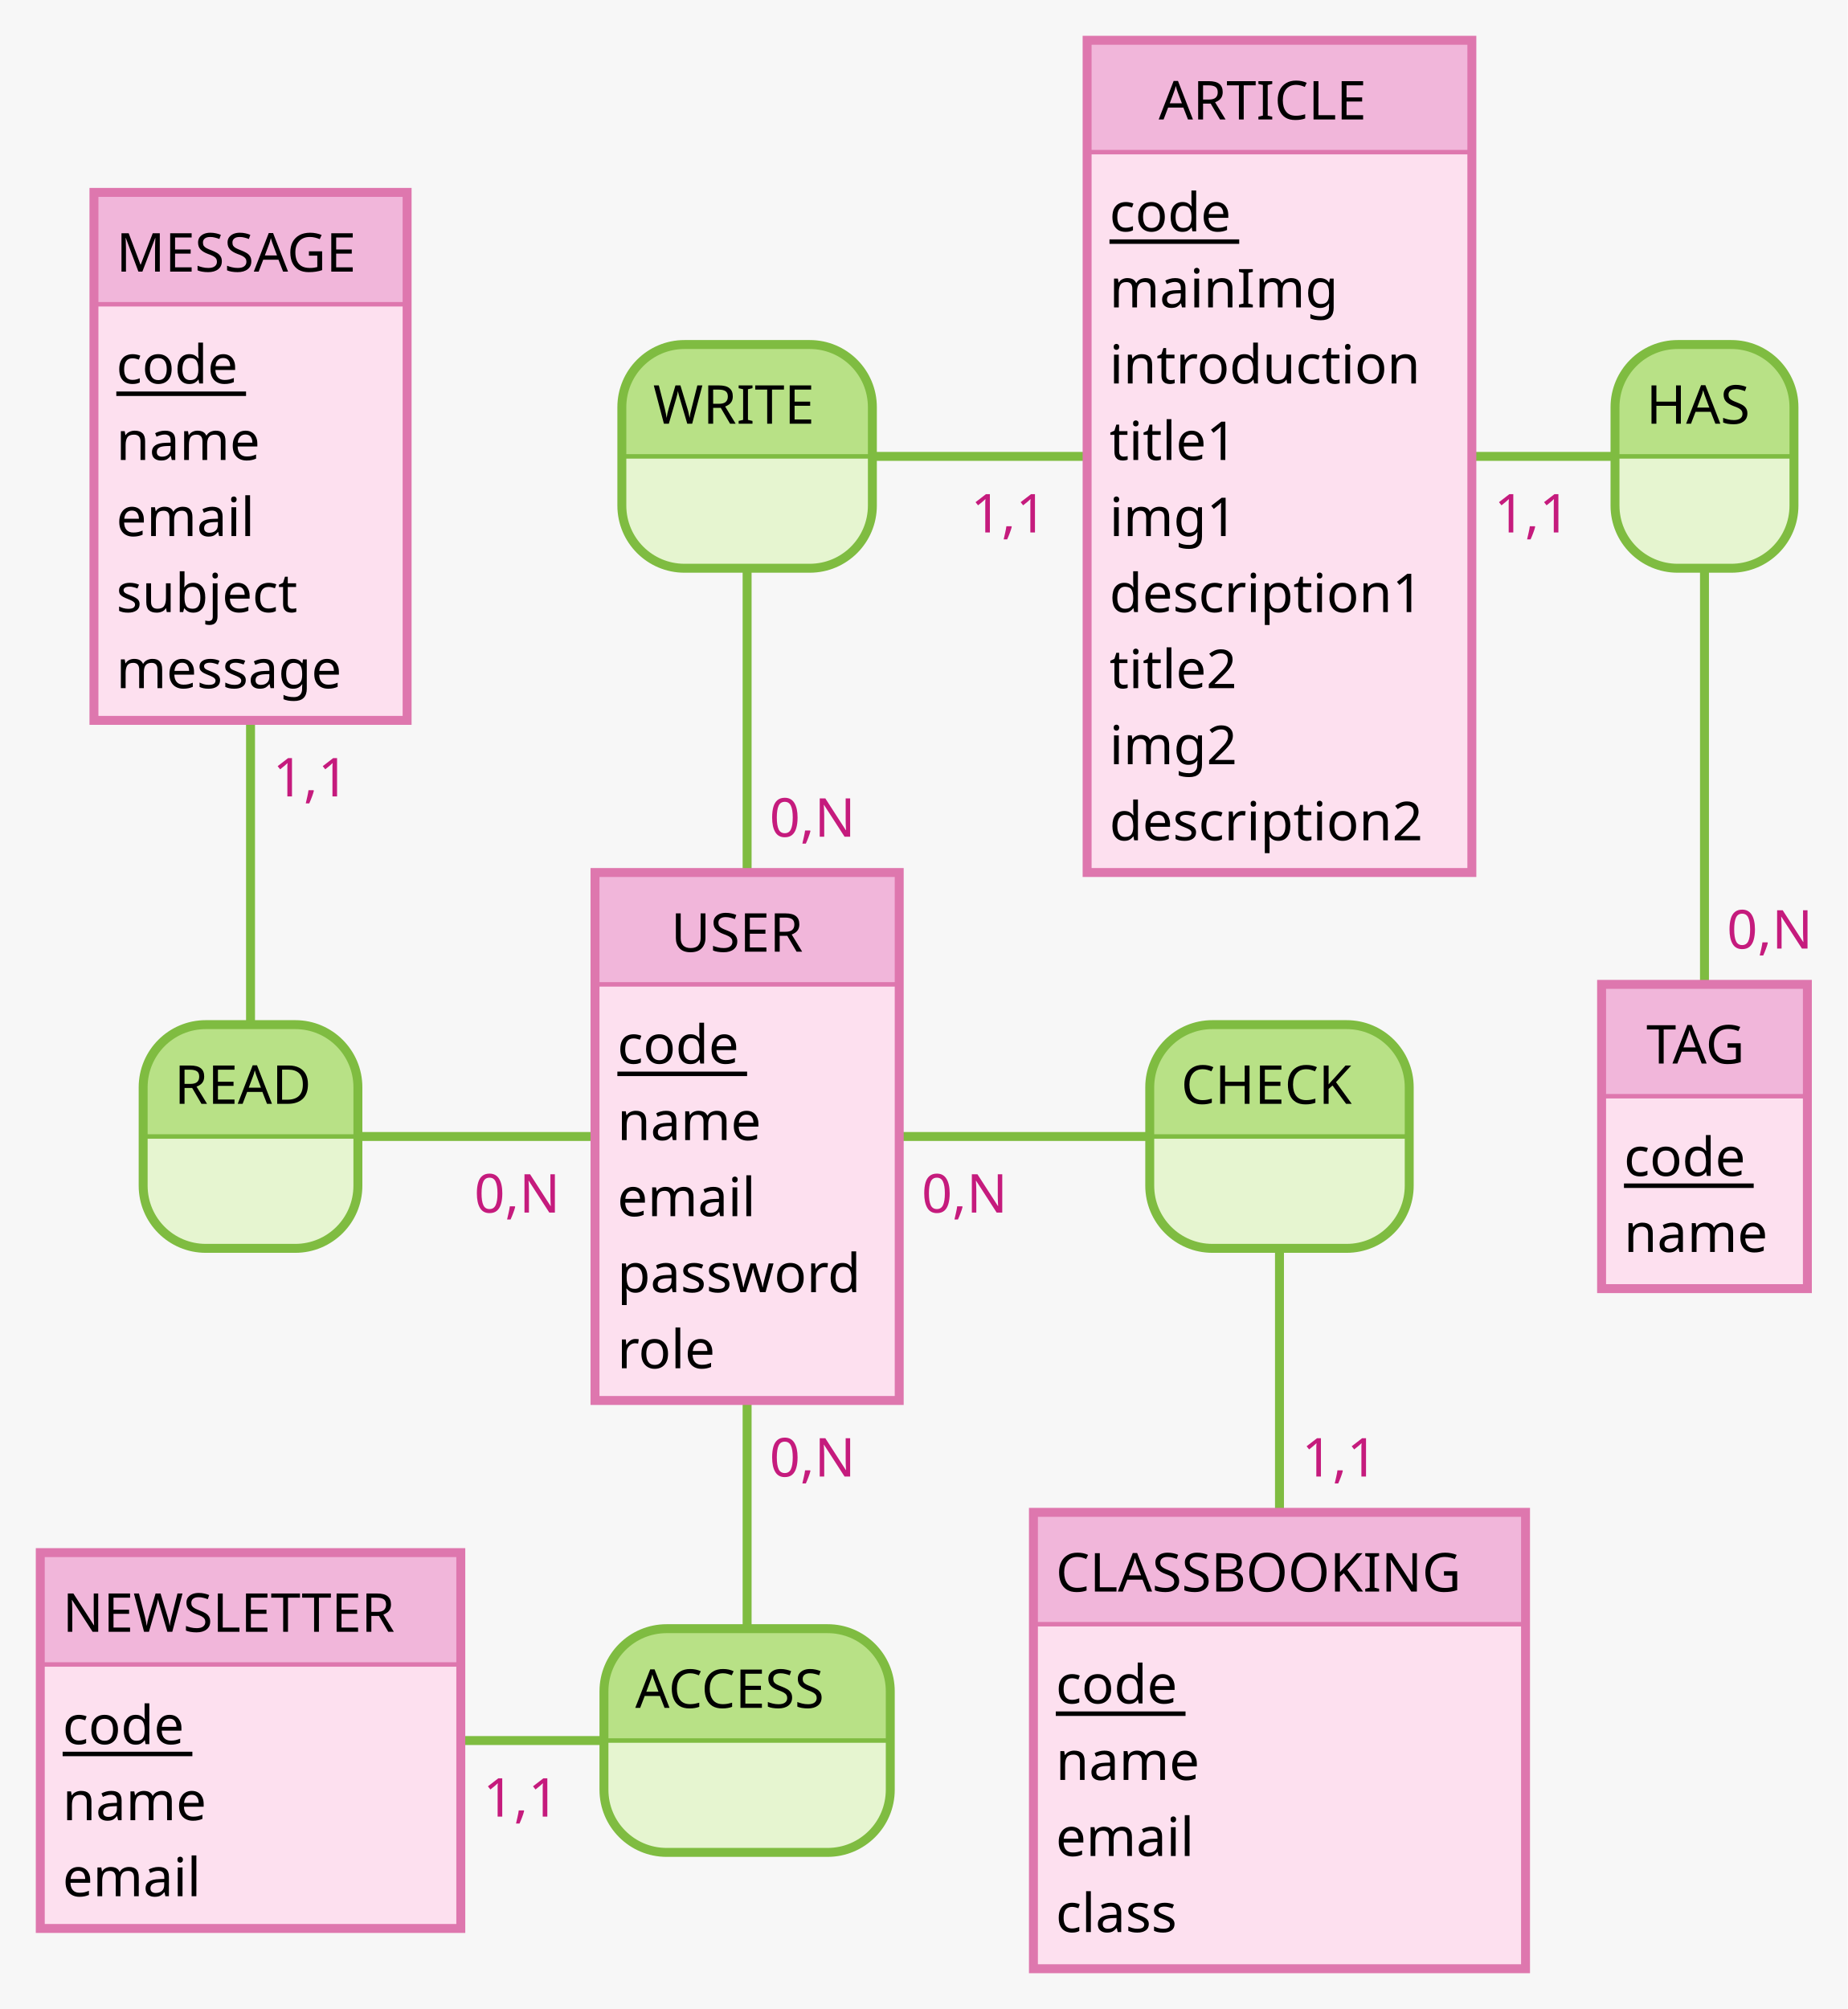
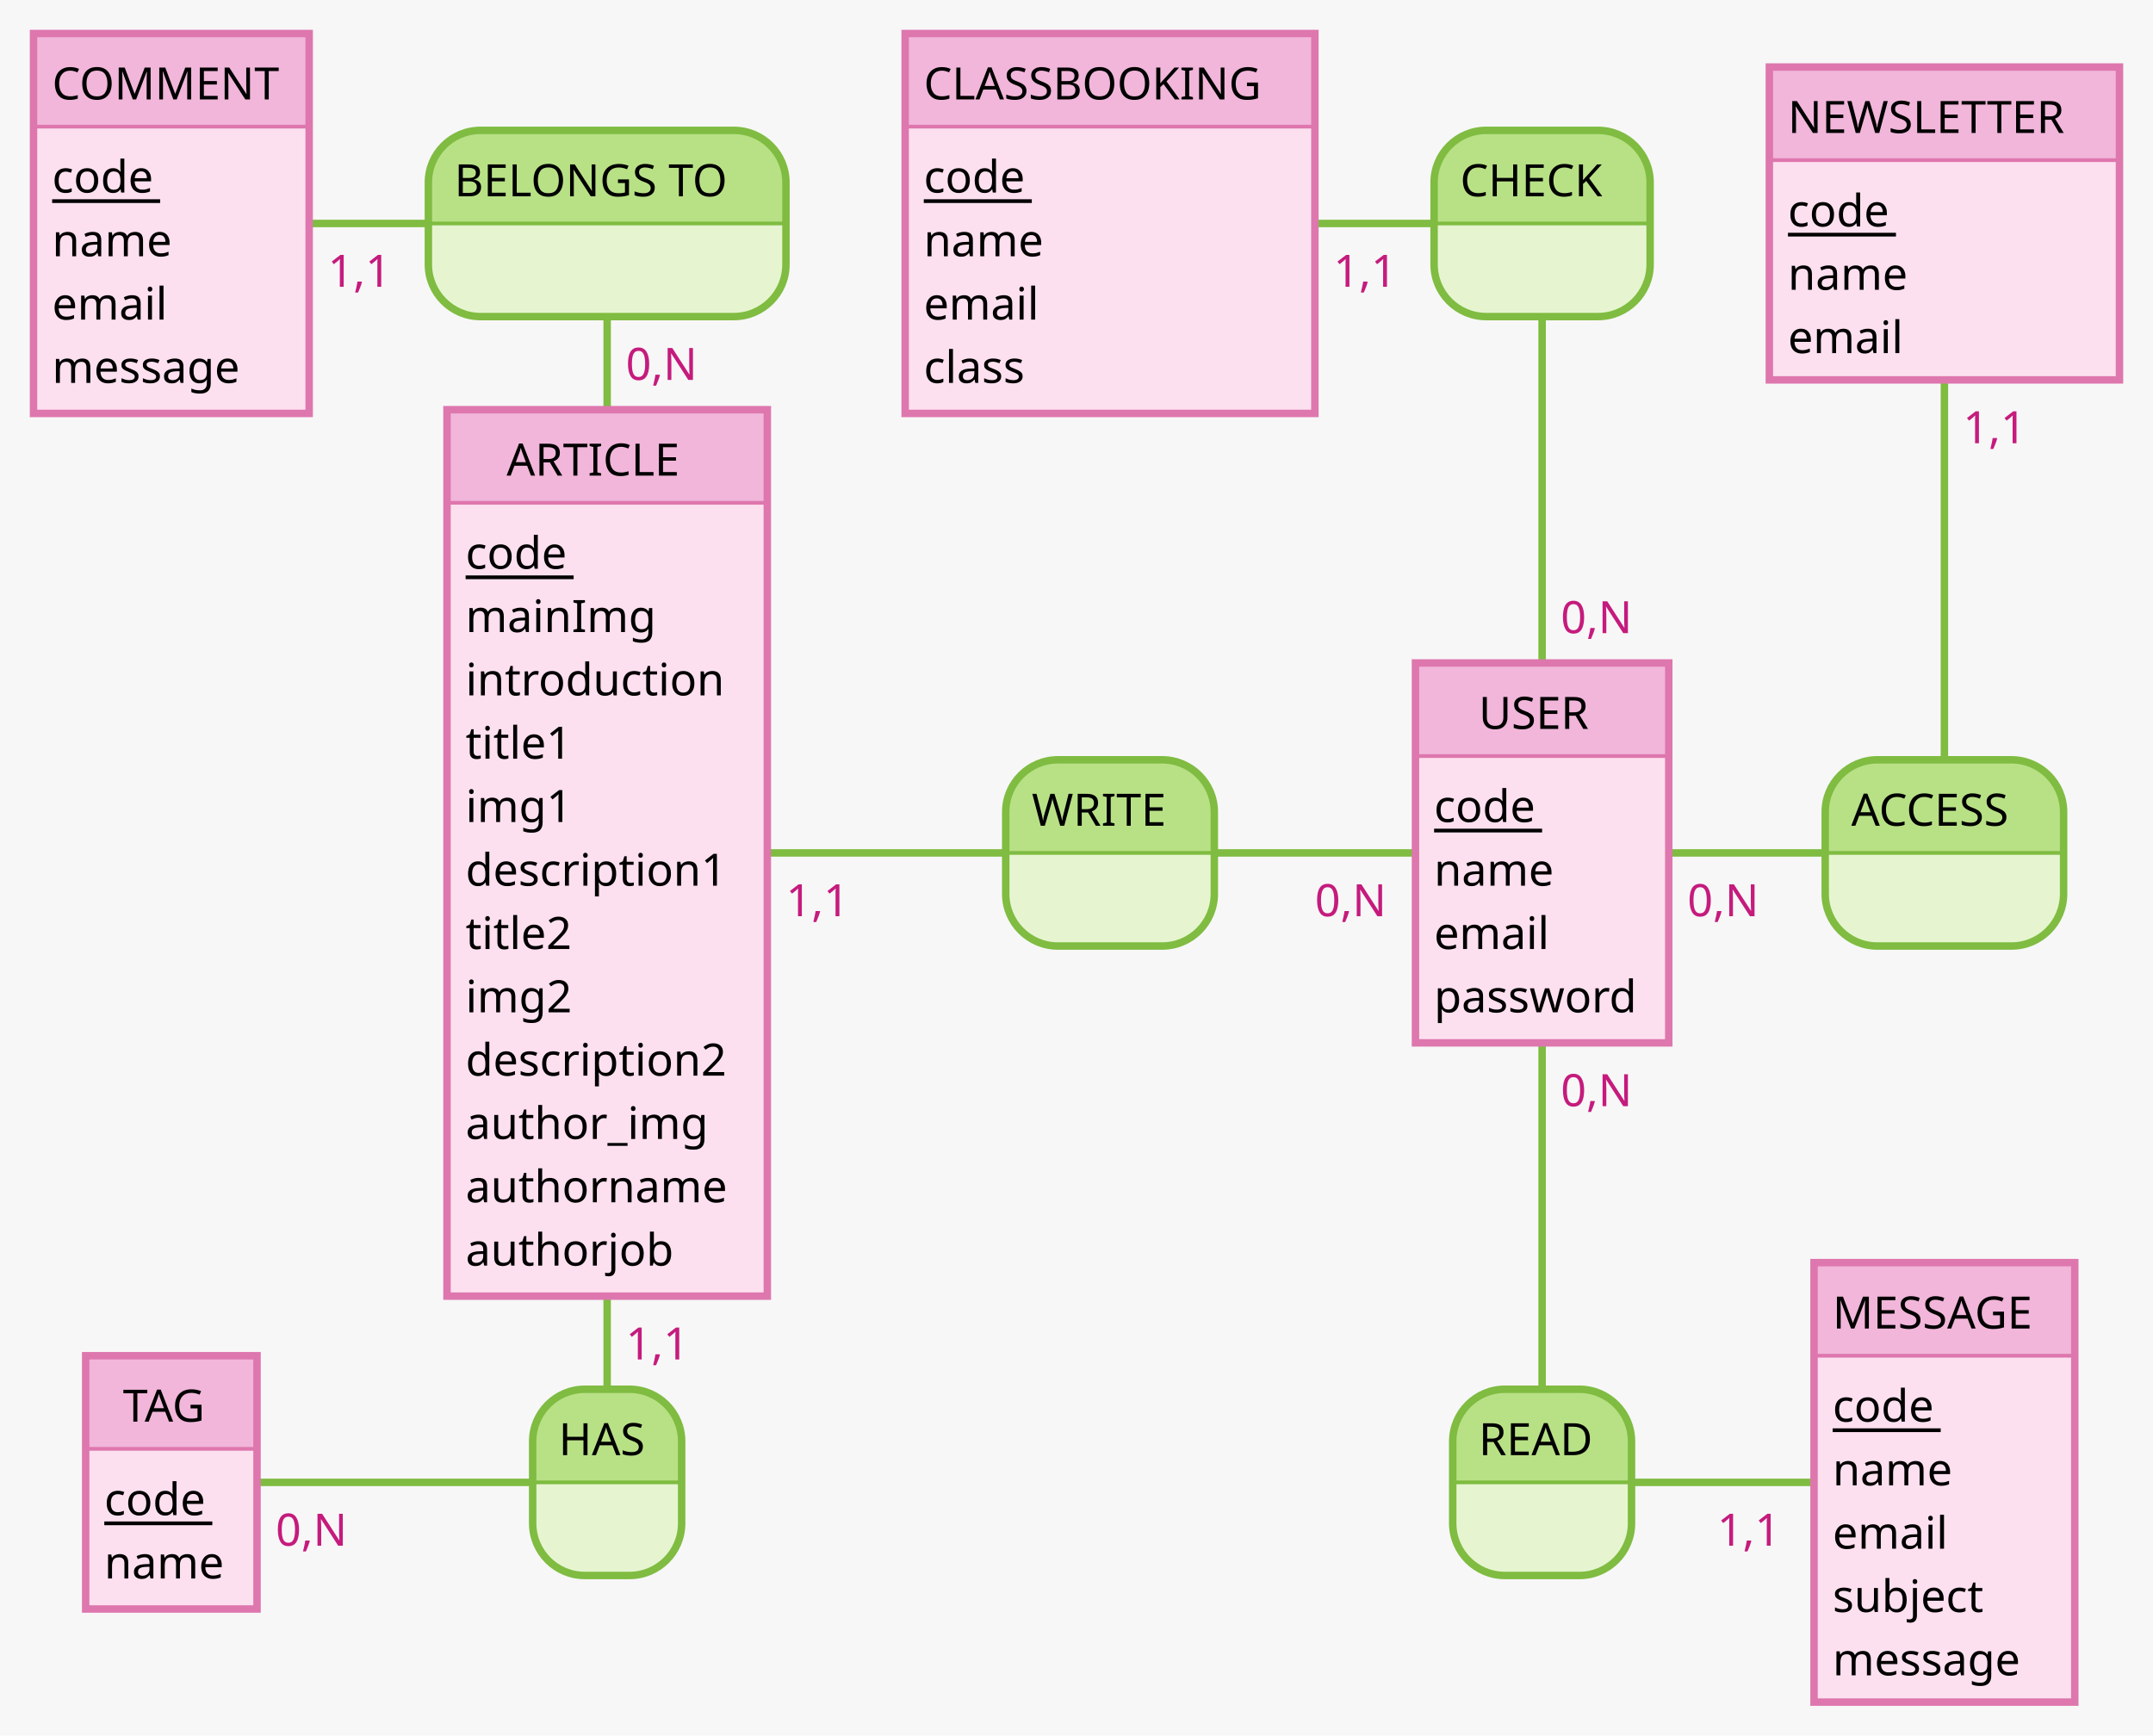
- <svg xmlns="http://www.w3.org/2000/svg" width="413" height="449" view_box="0 0 413 449">\n\n<rect id="frame" x="0" y="0" width="413" height="449" fill="#f7f7f7" stroke="none" stroke-width="0" />
-   <line x1="167" y1="254" x2="167" y2="102" stroke="#7fbc41" stroke-width="2" />
-   <text x="172.0" y="187" fill="#c51b7d" font-family="Verdana" font-size="12">0,N</text>
-   <line x1="286" y1="102" x2="167" y2="102" stroke="#7fbc41" stroke-width="2" />
-   <text x="217" y="119.0" fill="#c51b7d" font-family="Verdana" font-size="12">1,1</text>
+ <svg xmlns="http://www.w3.org/2000/svg" width="578" height="466" view_box="0 0 578 466">\n\n<rect id="frame" x="0" y="0" width="578" height="466" fill="#f7f7f7" stroke="none" stroke-width="0" />
+   <line x1="414" y1="229" x2="522" y2="229" stroke="#7fbc41" stroke-width="2" />
+   <text x="453" y="246.0" fill="#c51b7d" font-family="Verdana" font-size="12">0,N</text>
+   <line x1="522" y1="60" x2="522" y2="229" stroke="#7fbc41" stroke-width="2" />
+   <text x="527.0" y="119" fill="#c51b7d" font-family="Verdana" font-size="12">1,1</text>
+   <g id="association-ACCESS">
+     <path d="M 540 204 a 14 14 90 0 1 14 14 V 229 h -64 V 218 a 14 14 90 0 1 14 -14" fill="#b8e186" stroke="#b8e186" stroke-width="0" />
+     <path d="M 554 229.0 v 11 a 14 14 90 0 1 -14 14 H 504 a 14 14 90 0 1 -14 -14 V 229.0 H 64" fill="#e6f5d0" stroke="#e6f5d0" stroke-width="0" />
+     <rect x="490" y="204" width="64" height="50" fill="none" rx="14" stroke="#7fbc41" stroke-width="2" />
+     <line x1="490" y1="229" x2="554" y2="229" stroke="#7fbc41" stroke-width="1" />
+     <text x="497" y="221.7" fill="#000000" font-family="Verdana" font-size="12">ACCESS</text>
+   </g>
+   <line x1="163" y1="229" x2="163" y2="60" stroke="#7fbc41" stroke-width="2" />
+   <text x="168.0" y="102" fill="#c51b7d" font-family="Verdana" font-size="12">0,N</text>
+   <line x1="46" y1="60" x2="163" y2="60" stroke="#7fbc41" stroke-width="2" />
+   <text x="88" y="77.0" fill="#c51b7d" font-family="Verdana" font-size="12">1,1</text>
+   <g id="association-BELONGS TO">
+     <path d="M 197 35 a 14 14 90 0 1 14 14 V 60 h -96 V 49 a 14 14 90 0 1 14 -14" fill="#b8e186" stroke="#b8e186" stroke-width="0" />
+     <path d="M 211 60.0 v 11 a 14 14 90 0 1 -14 14 H 129 a 14 14 90 0 1 -14 -14 V 60.0 H 96" fill="#e6f5d0" stroke="#e6f5d0" stroke-width="0" />
+     <rect x="115" y="35" width="96" height="50" fill="none" rx="14" stroke="#7fbc41" stroke-width="2" />
+     <line x1="115" y1="60" x2="211" y2="60" stroke="#7fbc41" stroke-width="1" />
+     <text x="122" y="52.7" fill="#000000" font-family="Verdana" font-size="12">BELONGS TO</text>
+   </g>
+   <line x1="414" y1="229" x2="414" y2="398" stroke="#7fbc41" stroke-width="2" />
+   <text x="419.0" y="297" fill="#c51b7d" font-family="Verdana" font-size="12">0,N</text>
+   <line x1="522" y1="398" x2="414" y2="398" stroke="#7fbc41" stroke-width="2" />
+   <text x="461" y="415.0" fill="#c51b7d" font-family="Verdana" font-size="12">1,1</text>
+   <g id="association-READ">
+     <path d="M 424 373 a 14 14 90 0 1 14 14 V 398 h -48 V 387 a 14 14 90 0 1 14 -14" fill="#b8e186" stroke="#b8e186" stroke-width="0" />
+     <path d="M 438 398.0 v 11 a 14 14 90 0 1 -14 14 H 404 a 14 14 90 0 1 -14 -14 V 398.0 H 48" fill="#e6f5d0" stroke="#e6f5d0" stroke-width="0" />
+     <rect x="390" y="373" width="48" height="50" fill="none" rx="14" stroke="#7fbc41" stroke-width="2" />
+     <line x1="390" y1="398" x2="438" y2="398" stroke="#7fbc41" stroke-width="1" />
+     <text x="397" y="390.7" fill="#000000" font-family="Verdana" font-size="12">READ</text>
+   </g>
+   <line x1="414" y1="229" x2="298" y2="229" stroke="#7fbc41" stroke-width="2" />
+   <text x="353" y="246.0" fill="#c51b7d" font-family="Verdana" font-size="12">0,N</text>
+   <line x1="163" y1="229" x2="298" y2="229" stroke="#7fbc41" stroke-width="2" />
+   <text x="211" y="246.0" fill="#c51b7d" font-family="Verdana" font-size="12">1,1</text>
  <g id="association-WRITE">
-     <path d="M 181 77 a 14 14 90 0 1 14 14 V 102 h -56 V 91 a 14 14 90 0 1 14 -14" fill="#b8e186" stroke="#b8e186" stroke-width="0" />
-     <path d="M 195 102.0 v 11 a 14 14 90 0 1 -14 14 H 153 a 14 14 90 0 1 -14 -14 V 102.0 H 56" fill="#e6f5d0" stroke="#e6f5d0" stroke-width="0" />
-     <rect x="139" y="77" width="56" height="50" fill="none" rx="14" stroke="#7fbc41" stroke-width="2" />
-     <line x1="139" y1="102" x2="195" y2="102" stroke="#7fbc41" stroke-width="1" />
-     <text x="146" y="94.7" fill="#000000" font-family="Verdana" font-size="12">WRITE</text>
+     <path d="M 312 204 a 14 14 90 0 1 14 14 V 229 h -56 V 218 a 14 14 90 0 1 14 -14" fill="#b8e186" stroke="#b8e186" stroke-width="0" />
+     <path d="M 326 229.0 v 11 a 14 14 90 0 1 -14 14 H 284 a 14 14 90 0 1 -14 -14 V 229.0 H 56" fill="#e6f5d0" stroke="#e6f5d0" stroke-width="0" />
+     <rect x="270" y="204" width="56" height="50" fill="none" rx="14" stroke="#7fbc41" stroke-width="2" />
+     <line x1="270" y1="229" x2="326" y2="229" stroke="#7fbc41" stroke-width="1" />
+     <text x="277" y="221.7" fill="#000000" font-family="Verdana" font-size="12">WRITE</text>
  </g>
-   <line x1="167" y1="254" x2="56" y2="254" stroke="#7fbc41" stroke-width="2" />
-   <text x="106" y="271.0" fill="#c51b7d" font-family="Verdana" font-size="12">0,N</text>
-   <line x1="56" y1="102" x2="56" y2="254" stroke="#7fbc41" stroke-width="2" />
-   <text x="61.0" y="178" fill="#c51b7d" font-family="Verdana" font-size="12">1,1</text>
-   <g id="association-READ">
-     <path d="M 66 229 a 14 14 90 0 1 14 14 V 254 h -48 V 243 a 14 14 90 0 1 14 -14" fill="#b8e186" stroke="#b8e186" stroke-width="0" />
-     <path d="M 80 254.0 v 11 a 14 14 90 0 1 -14 14 H 46 a 14 14 90 0 1 -14 -14 V 254.0 H 48" fill="#e6f5d0" stroke="#e6f5d0" stroke-width="0" />
-     <rect x="32" y="229" width="48" height="50" fill="none" rx="14" stroke="#7fbc41" stroke-width="2" />
-     <line x1="32" y1="254" x2="80" y2="254" stroke="#7fbc41" stroke-width="1" />
-     <text x="39" y="246.7" fill="#000000" font-family="Verdana" font-size="12">READ</text>
+   <line x1="46" y1="398" x2="163" y2="398" stroke="#7fbc41" stroke-width="2" />
+   <text x="74" y="415.0" fill="#c51b7d" font-family="Verdana" font-size="12">0,N</text>
+   <line x1="163" y1="229" x2="163" y2="398" stroke="#7fbc41" stroke-width="2" />
+   <text x="168.0" y="365" fill="#c51b7d" font-family="Verdana" font-size="12">1,1</text>
+   <g id="association-HAS">
+     <path d="M 169 373 a 14 14 90 0 1 14 14 V 398 h -40 V 387 a 14 14 90 0 1 14 -14" fill="#b8e186" stroke="#b8e186" stroke-width="0" />
+     <path d="M 183 398.0 v 11 a 14 14 90 0 1 -14 14 H 157 a 14 14 90 0 1 -14 -14 V 398.0 H 40" fill="#e6f5d0" stroke="#e6f5d0" stroke-width="0" />
+     <rect x="143" y="373" width="40" height="50" fill="none" rx="14" stroke="#7fbc41" stroke-width="2" />
+     <line x1="143" y1="398" x2="183" y2="398" stroke="#7fbc41" stroke-width="1" />
+     <text x="150" y="390.7" fill="#000000" font-family="Verdana" font-size="12">HAS</text>
  </g>
-   <line x1="381" y1="254" x2="381" y2="102" stroke="#7fbc41" stroke-width="2" />
-   <text x="386.0" y="212" fill="#c51b7d" font-family="Verdana" font-size="12">0,N</text>
-   <line x1="286" y1="102" x2="381" y2="102" stroke="#7fbc41" stroke-width="2" />
-   <text x="334" y="119.0" fill="#c51b7d" font-family="Verdana" font-size="12">1,1</text>
-   <g id="association-HAS">
-     <path d="M 387 77 a 14 14 90 0 1 14 14 V 102 h -40 V 91 a 14 14 90 0 1 14 -14" fill="#b8e186" stroke="#b8e186" stroke-width="0" />
-     <path d="M 401 102.0 v 11 a 14 14 90 0 1 -14 14 H 375 a 14 14 90 0 1 -14 -14 V 102.0 H 40" fill="#e6f5d0" stroke="#e6f5d0" stroke-width="0" />
-     <rect x="361" y="77" width="40" height="50" fill="none" rx="14" stroke="#7fbc41" stroke-width="2" />
-     <line x1="361" y1="102" x2="401" y2="102" stroke="#7fbc41" stroke-width="1" />
-     <text x="368" y="94.7" fill="#000000" font-family="Verdana" font-size="12">HAS</text>
+   <line x1="414" y1="229" x2="414" y2="60" stroke="#7fbc41" stroke-width="2" />
+   <text x="419.0" y="170" fill="#c51b7d" font-family="Verdana" font-size="12">0,N</text>
+   <line x1="298" y1="60" x2="414" y2="60" stroke="#7fbc41" stroke-width="2" />
+   <text x="358" y="77.0" fill="#c51b7d" font-family="Verdana" font-size="12">1,1</text>
+   <g id="association-CHECK">
+     <path d="M 429 35 a 14 14 90 0 1 14 14 V 60 h -58 V 49 a 14 14 90 0 1 14 -14" fill="#b8e186" stroke="#b8e186" stroke-width="0" />
+     <path d="M 443 60.0 v 11 a 14 14 90 0 1 -14 14 H 399 a 14 14 90 0 1 -14 -14 V 60.0 H 58" fill="#e6f5d0" stroke="#e6f5d0" stroke-width="0" />
+     <rect x="385" y="35" width="58" height="50" fill="none" rx="14" stroke="#7fbc41" stroke-width="2" />
+     <line x1="385" y1="60" x2="443" y2="60" stroke="#7fbc41" stroke-width="1" />
+     <text x="392" y="52.7" fill="#000000" font-family="Verdana" font-size="12">CHECK</text>
  </g>
-   <line x1="167" y1="254" x2="286" y2="254" stroke="#7fbc41" stroke-width="2" />
-   <text x="206" y="271.0" fill="#c51b7d" font-family="Verdana" font-size="12">0,N</text>
-   <line x1="286" y1="389" x2="286" y2="254" stroke="#7fbc41" stroke-width="2" />
-   <text x="291.0" y="330" fill="#c51b7d" font-family="Verdana" font-size="12">1,1</text>
-   <g id="association-CHECK">
-     <path d="M 301 229 a 14 14 90 0 1 14 14 V 254 h -58 V 243 a 14 14 90 0 1 14 -14" fill="#b8e186" stroke="#b8e186" stroke-width="0" />
-     <path d="M 315 254.0 v 11 a 14 14 90 0 1 -14 14 H 271 a 14 14 90 0 1 -14 -14 V 254.0 H 58" fill="#e6f5d0" stroke="#e6f5d0" stroke-width="0" />
-     <rect x="257" y="229" width="58" height="50" fill="none" rx="14" stroke="#7fbc41" stroke-width="2" />
-     <line x1="257" y1="254" x2="315" y2="254" stroke="#7fbc41" stroke-width="1" />
-     <text x="264" y="246.7" fill="#000000" font-family="Verdana" font-size="12">CHECK</text>
-   </g>
-   <line x1="167" y1="254" x2="167" y2="389" stroke="#7fbc41" stroke-width="2" />
-   <text x="172.0" y="330" fill="#c51b7d" font-family="Verdana" font-size="12">0,N</text>
-   <line x1="56" y1="389" x2="167" y2="389" stroke="#7fbc41" stroke-width="2" />
-   <text x="108" y="406.0" fill="#c51b7d" font-family="Verdana" font-size="12">1,1</text>
-   <g id="association-ACCESS">
-     <path d="M 185 364 a 14 14 90 0 1 14 14 V 389 h -64 V 378 a 14 14 90 0 1 14 -14" fill="#b8e186" stroke="#b8e186" stroke-width="0" />
-     <path d="M 199 389.0 v 11 a 14 14 90 0 1 -14 14 H 149 a 14 14 90 0 1 -14 -14 V 389.0 H 64" fill="#e6f5d0" stroke="#e6f5d0" stroke-width="0" />
-     <rect x="135" y="364" width="64" height="50" fill="none" rx="14" stroke="#7fbc41" stroke-width="2" />
-     <line x1="135" y1="389" x2="199" y2="389" stroke="#7fbc41" stroke-width="1" />
-     <text x="142" y="381.7" fill="#000000" font-family="Verdana" font-size="12">ACCESS</text>
+   <g id="entity-COMMENT">
+     <g id="frame-COMMENT">
+       <rect x="9" y="9" width="74" height="25" fill="#f1b6da" stroke="#f1b6da" stroke-width="0" />
+       <rect x="9" y="34.0" width="74" height="77" fill="#fde0ef" stroke="#fde0ef" stroke-width="0" />
+       <rect x="9" y="9" width="74" height="102" fill="none" stroke="#de77ae" stroke-width="2" />
+       <line x1="9" y1="34" x2="83" y2="34" stroke="#de77ae" stroke-width="1" />
+     </g>
+     <text x="14" y="26.7" fill="#000000" font-family="Verdana" font-size="12">COMMENT</text>
+     <text x="14" y="51.7" fill="#000000" font-family="Verdana" font-size="12">code</text>
+     <line x1="14" y1="54" x2="43" y2="54" stroke="#000000" stroke-width="1" />
+     <text x="14" y="68.8" fill="#000000" font-family="Verdana" font-size="12">name</text>
+     <text x="14" y="85.8" fill="#000000" font-family="Verdana" font-size="12">email</text>
+     <text x="14" y="102.8" fill="#000000" font-family="Verdana" font-size="12">message</text>
  </g>
  <g id="entity-TAG">
    <g id="frame-TAG">
-       <rect x="358" y="220" width="46" height="25" fill="#f1b6da" stroke="#f1b6da" stroke-width="0" />
-       <rect x="358" y="245.0" width="46" height="43" fill="#fde0ef" stroke="#fde0ef" stroke-width="0" />
-       <rect x="358" y="220" width="46" height="68" fill="none" stroke="#de77ae" stroke-width="2" />
-       <line x1="358" y1="245" x2="404" y2="245" stroke="#de77ae" stroke-width="1" />
+       <rect x="23" y="364" width="46" height="25" fill="#f1b6da" stroke="#f1b6da" stroke-width="0" />
+       <rect x="23" y="389.0" width="46" height="43" fill="#fde0ef" stroke="#fde0ef" stroke-width="0" />
+       <rect x="23" y="364" width="46" height="68" fill="none" stroke="#de77ae" stroke-width="2" />
+       <line x1="23" y1="389" x2="69" y2="389" stroke="#de77ae" stroke-width="1" />
    </g>
-     <text x="368" y="237.7" fill="#000000" font-family="Verdana" font-size="12">TAG</text>
-     <text x="363" y="262.8" fill="#000000" font-family="Verdana" font-size="12">code</text>
-     <line x1="363" y1="265" x2="392" y2="265" stroke="#000000" stroke-width="1" />
-     <text x="363" y="279.8" fill="#000000" font-family="Verdana" font-size="12">name</text>
+     <text x="33" y="381.7" fill="#000000" font-family="Verdana" font-size="12">TAG</text>
+     <text x="28" y="406.8" fill="#000000" font-family="Verdana" font-size="12">code</text>
+     <line x1="28" y1="409" x2="57" y2="409" stroke="#000000" stroke-width="1" />
+     <text x="28" y="423.8" fill="#000000" font-family="Verdana" font-size="12">name</text>
  </g>
  <g id="entity-USER">
    <g id="frame-USER">
-       <rect x="133" y="195" width="68" height="25" fill="#f1b6da" stroke="#f1b6da" stroke-width="0" />
-       <rect x="133" y="220.0" width="68" height="93" fill="#fde0ef" stroke="#fde0ef" stroke-width="0" />
-       <rect x="133" y="195" width="68" height="118" fill="none" stroke="#de77ae" stroke-width="2" />
-       <line x1="133" y1="220" x2="201" y2="220" stroke="#de77ae" stroke-width="1" />
+       <rect x="380" y="178" width="68" height="25" fill="#f1b6da" stroke="#f1b6da" stroke-width="0" />
+       <rect x="380" y="203.0" width="68" height="77" fill="#fde0ef" stroke="#fde0ef" stroke-width="0" />
+       <rect x="380" y="178" width="68" height="102" fill="none" stroke="#de77ae" stroke-width="2" />
+       <line x1="380" y1="203" x2="448" y2="203" stroke="#de77ae" stroke-width="1" />
    </g>
-     <text x="150" y="212.7" fill="#000000" font-family="Verdana" font-size="12">USER</text>
-     <text x="138" y="237.7" fill="#000000" font-family="Verdana" font-size="12">code</text>
-     <line x1="138" y1="240" x2="167" y2="240" stroke="#000000" stroke-width="1" />
-     <text x="138" y="254.8" fill="#000000" font-family="Verdana" font-size="12">name</text>
-     <text x="138" y="271.8" fill="#000000" font-family="Verdana" font-size="12">email</text>
-     <text x="138" y="288.8" fill="#000000" font-family="Verdana" font-size="12">password</text>
-     <text x="138" y="305.8" fill="#000000" font-family="Verdana" font-size="12">role</text>
+     <text x="397" y="195.7" fill="#000000" font-family="Verdana" font-size="12">USER</text>
+     <text x="385" y="220.7" fill="#000000" font-family="Verdana" font-size="12">code</text>
+     <line x1="385" y1="223" x2="414" y2="223" stroke="#000000" stroke-width="1" />
+     <text x="385" y="237.8" fill="#000000" font-family="Verdana" font-size="12">name</text>
+     <text x="385" y="254.8" fill="#000000" font-family="Verdana" font-size="12">email</text>
+     <text x="385" y="271.8" fill="#000000" font-family="Verdana" font-size="12">password</text>
  </g>
  <g id="entity-ARTICLE">
    <g id="frame-ARTICLE">
-       <rect x="243" y="9" width="86" height="25" fill="#f1b6da" stroke="#f1b6da" stroke-width="0" />
-       <rect x="243" y="34.0" width="86" height="161" fill="#fde0ef" stroke="#fde0ef" stroke-width="0" />
-       <rect x="243" y="9" width="86" height="186" fill="none" stroke="#de77ae" stroke-width="2" />
-       <line x1="243" y1="34" x2="329" y2="34" stroke="#de77ae" stroke-width="1" />
+       <rect x="120" y="110" width="86" height="25" fill="#f1b6da" stroke="#f1b6da" stroke-width="0" />
+       <rect x="120" y="135.0" width="86" height="213" fill="#fde0ef" stroke="#fde0ef" stroke-width="0" />
+       <rect x="120" y="110" width="86" height="238" fill="none" stroke="#de77ae" stroke-width="2" />
+       <line x1="120" y1="135" x2="206" y2="135" stroke="#de77ae" stroke-width="1" />
    </g>
-     <text x="259" y="26.7" fill="#000000" font-family="Verdana" font-size="12">ARTICLE</text>
-     <text x="248" y="51.7" fill="#000000" font-family="Verdana" font-size="12">code</text>
-     <line x1="248" y1="54" x2="277" y2="54" stroke="#000000" stroke-width="1" />
-     <text x="248" y="68.7" fill="#000000" font-family="Verdana" font-size="12">mainImg</text>
-     <text x="248" y="85.7" fill="#000000" font-family="Verdana" font-size="12">introduction</text>
-     <text x="248" y="102.8" fill="#000000" font-family="Verdana" font-size="12">title1</text>
-     <text x="248" y="119.8" fill="#000000" font-family="Verdana" font-size="12">img1</text>
-     <text x="248" y="136.8" fill="#000000" font-family="Verdana" font-size="12">description1</text>
-     <text x="248" y="153.8" fill="#000000" font-family="Verdana" font-size="12">title2</text>
-     <text x="248" y="170.8" fill="#000000" font-family="Verdana" font-size="12">img2</text>
-     <text x="248" y="187.8" fill="#000000" font-family="Verdana" font-size="12">description2</text>
+     <text x="136" y="127.7" fill="#000000" font-family="Verdana" font-size="12">ARTICLE</text>
+     <text x="125" y="152.7" fill="#000000" font-family="Verdana" font-size="12">code</text>
+     <line x1="125" y1="155" x2="154" y2="155" stroke="#000000" stroke-width="1" />
+     <text x="125" y="169.7" fill="#000000" font-family="Verdana" font-size="12">mainImg</text>
+     <text x="125" y="186.7" fill="#000000" font-family="Verdana" font-size="12">introduction</text>
+     <text x="125" y="203.7" fill="#000000" font-family="Verdana" font-size="12">title1</text>
+     <text x="125" y="220.7" fill="#000000" font-family="Verdana" font-size="12">img1</text>
+     <text x="125" y="237.8" fill="#000000" font-family="Verdana" font-size="12">description1</text>
+     <text x="125" y="254.8" fill="#000000" font-family="Verdana" font-size="12">title2</text>
+     <text x="125" y="271.8" fill="#000000" font-family="Verdana" font-size="12">img2</text>
+     <text x="125" y="288.8" fill="#000000" font-family="Verdana" font-size="12">description2</text>
+     <text x="125" y="305.8" fill="#000000" font-family="Verdana" font-size="12">author_img</text>
+     <text x="125" y="322.8" fill="#000000" font-family="Verdana" font-size="12">authorname</text>
+     <text x="125" y="339.8" fill="#000000" font-family="Verdana" font-size="12">authorjob</text>
  </g>
  <g id="entity-MESSAGE">
    <g id="frame-MESSAGE">
-       <rect x="21" y="43" width="70" height="25" fill="#f1b6da" stroke="#f1b6da" stroke-width="0" />
-       <rect x="21" y="68.0" width="70" height="93" fill="#fde0ef" stroke="#fde0ef" stroke-width="0" />
-       <rect x="21" y="43" width="70" height="118" fill="none" stroke="#de77ae" stroke-width="2" />
-       <line x1="21" y1="68" x2="91" y2="68" stroke="#de77ae" stroke-width="1" />
+       <rect x="487" y="339" width="70" height="25" fill="#f1b6da" stroke="#f1b6da" stroke-width="0" />
+       <rect x="487" y="364.0" width="70" height="93" fill="#fde0ef" stroke="#fde0ef" stroke-width="0" />
+       <rect x="487" y="339" width="70" height="118" fill="none" stroke="#de77ae" stroke-width="2" />
+       <line x1="487" y1="364" x2="557" y2="364" stroke="#de77ae" stroke-width="1" />
    </g>
-     <text x="26" y="60.7" fill="#000000" font-family="Verdana" font-size="12">MESSAGE</text>
-     <text x="26" y="85.7" fill="#000000" font-family="Verdana" font-size="12">code</text>
-     <line x1="26" y1="88" x2="55" y2="88" stroke="#000000" stroke-width="1" />
-     <text x="26" y="102.8" fill="#000000" font-family="Verdana" font-size="12">name</text>
-     <text x="26" y="119.8" fill="#000000" font-family="Verdana" font-size="12">email</text>
-     <text x="26" y="136.8" fill="#000000" font-family="Verdana" font-size="12">subject</text>
-     <text x="26" y="153.8" fill="#000000" font-family="Verdana" font-size="12">message</text>
+     <text x="492" y="356.7" fill="#000000" font-family="Verdana" font-size="12">MESSAGE</text>
+     <text x="492" y="381.7" fill="#000000" font-family="Verdana" font-size="12">code</text>
+     <line x1="492" y1="384" x2="521" y2="384" stroke="#000000" stroke-width="1" />
+     <text x="492" y="398.8" fill="#000000" font-family="Verdana" font-size="12">name</text>
+     <text x="492" y="415.8" fill="#000000" font-family="Verdana" font-size="12">email</text>
+     <text x="492" y="432.8" fill="#000000" font-family="Verdana" font-size="12">subject</text>
+     <text x="492" y="449.8" fill="#000000" font-family="Verdana" font-size="12">message</text>
  </g>
  <g id="entity-NEWSLETTER">
    <g id="frame-NEWSLETTER">
-       <rect x="9" y="347" width="94" height="25" fill="#f1b6da" stroke="#f1b6da" stroke-width="0" />
-       <rect x="9" y="372.0" width="94" height="59" fill="#fde0ef" stroke="#fde0ef" stroke-width="0" />
-       <rect x="9" y="347" width="94" height="84" fill="none" stroke="#de77ae" stroke-width="2" />
-       <line x1="9" y1="372" x2="103" y2="372" stroke="#de77ae" stroke-width="1" />
+       <rect x="475" y="18" width="94" height="25" fill="#f1b6da" stroke="#f1b6da" stroke-width="0" />
+       <rect x="475" y="43.0" width="94" height="59" fill="#fde0ef" stroke="#fde0ef" stroke-width="0" />
+       <rect x="475" y="18" width="94" height="84" fill="none" stroke="#de77ae" stroke-width="2" />
+       <line x1="475" y1="43" x2="569" y2="43" stroke="#de77ae" stroke-width="1" />
    </g>
-     <text x="14" y="364.7" fill="#000000" font-family="Verdana" font-size="12">NEWSLETTER</text>
-     <text x="14" y="389.8" fill="#000000" font-family="Verdana" font-size="12">code</text>
-     <line x1="14" y1="392" x2="43" y2="392" stroke="#000000" stroke-width="1" />
-     <text x="14" y="406.8" fill="#000000" font-family="Verdana" font-size="12">name</text>
-     <text x="14" y="423.8" fill="#000000" font-family="Verdana" font-size="12">email</text>
+     <text x="480" y="35.7" fill="#000000" font-family="Verdana" font-size="12">NEWSLETTER</text>
+     <text x="480" y="60.8" fill="#000000" font-family="Verdana" font-size="12">code</text>
+     <line x1="480" y1="63" x2="509" y2="63" stroke="#000000" stroke-width="1" />
+     <text x="480" y="77.8" fill="#000000" font-family="Verdana" font-size="12">name</text>
+     <text x="480" y="94.8" fill="#000000" font-family="Verdana" font-size="12">email</text>
  </g>
  <g id="entity-CLASSBOOKING">
    <g id="frame-CLASSBOOKING">
-       <rect x="231" y="338" width="110" height="25" fill="#f1b6da" stroke="#f1b6da" stroke-width="0" />
-       <rect x="231" y="363.0" width="110" height="77" fill="#fde0ef" stroke="#fde0ef" stroke-width="0" />
-       <rect x="231" y="338" width="110" height="102" fill="none" stroke="#de77ae" stroke-width="2" />
-       <line x1="231" y1="363" x2="341" y2="363" stroke="#de77ae" stroke-width="1" />
+       <rect x="243" y="9" width="110" height="25" fill="#f1b6da" stroke="#f1b6da" stroke-width="0" />
+       <rect x="243" y="34.0" width="110" height="77" fill="#fde0ef" stroke="#fde0ef" stroke-width="0" />
+       <rect x="243" y="9" width="110" height="102" fill="none" stroke="#de77ae" stroke-width="2" />
+       <line x1="243" y1="34" x2="353" y2="34" stroke="#de77ae" stroke-width="1" />
    </g>
-     <text x="236" y="355.7" fill="#000000" font-family="Verdana" font-size="12">CLASSBOOKING</text>
-     <text x="236" y="380.7" fill="#000000" font-family="Verdana" font-size="12">code</text>
-     <line x1="236" y1="383" x2="265" y2="383" stroke="#000000" stroke-width="1" />
-     <text x="236" y="397.8" fill="#000000" font-family="Verdana" font-size="12">name</text>
-     <text x="236" y="414.8" fill="#000000" font-family="Verdana" font-size="12">email</text>
-     <text x="236" y="431.8" fill="#000000" font-family="Verdana" font-size="12">class</text>
+     <text x="248" y="26.7" fill="#000000" font-family="Verdana" font-size="12">CLASSBOOKING</text>
+     <text x="248" y="51.7" fill="#000000" font-family="Verdana" font-size="12">code</text>
+     <line x1="248" y1="54" x2="277" y2="54" stroke="#000000" stroke-width="1" />
+     <text x="248" y="68.8" fill="#000000" font-family="Verdana" font-size="12">name</text>
+     <text x="248" y="85.8" fill="#000000" font-family="Verdana" font-size="12">email</text>
+     <text x="248" y="102.8" fill="#000000" font-family="Verdana" font-size="12">class</text>
  </g>
</svg>
